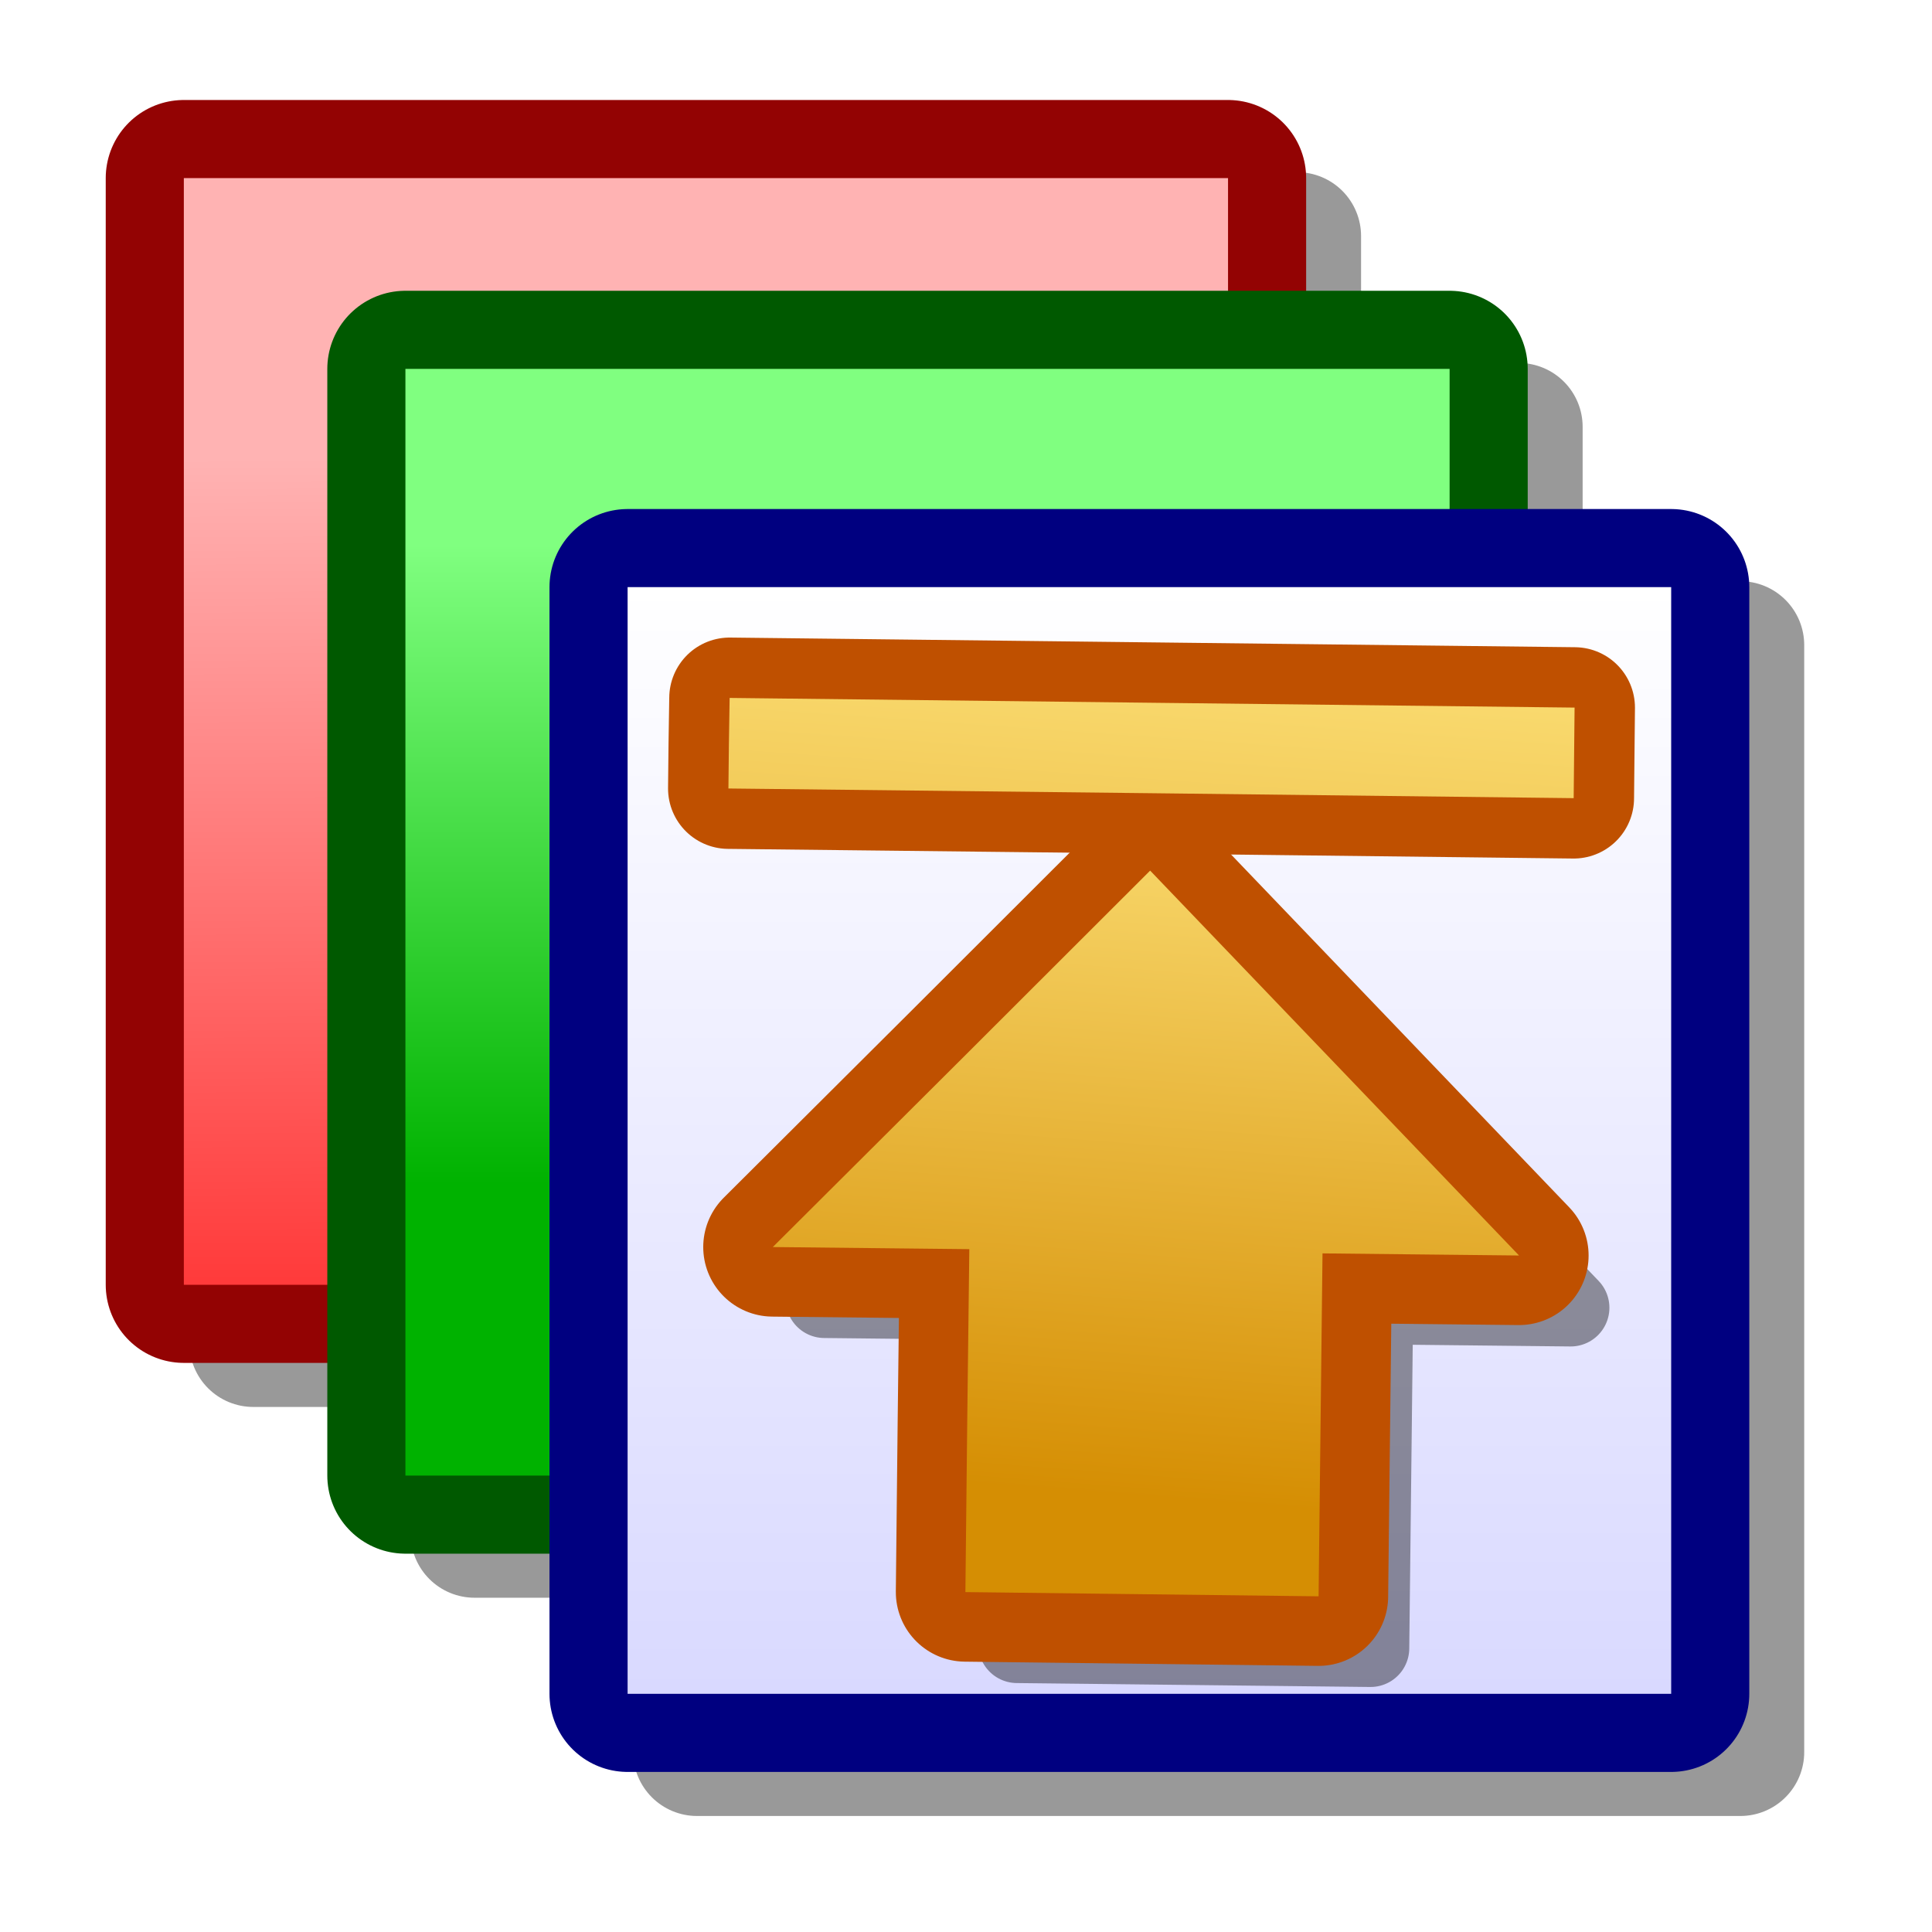
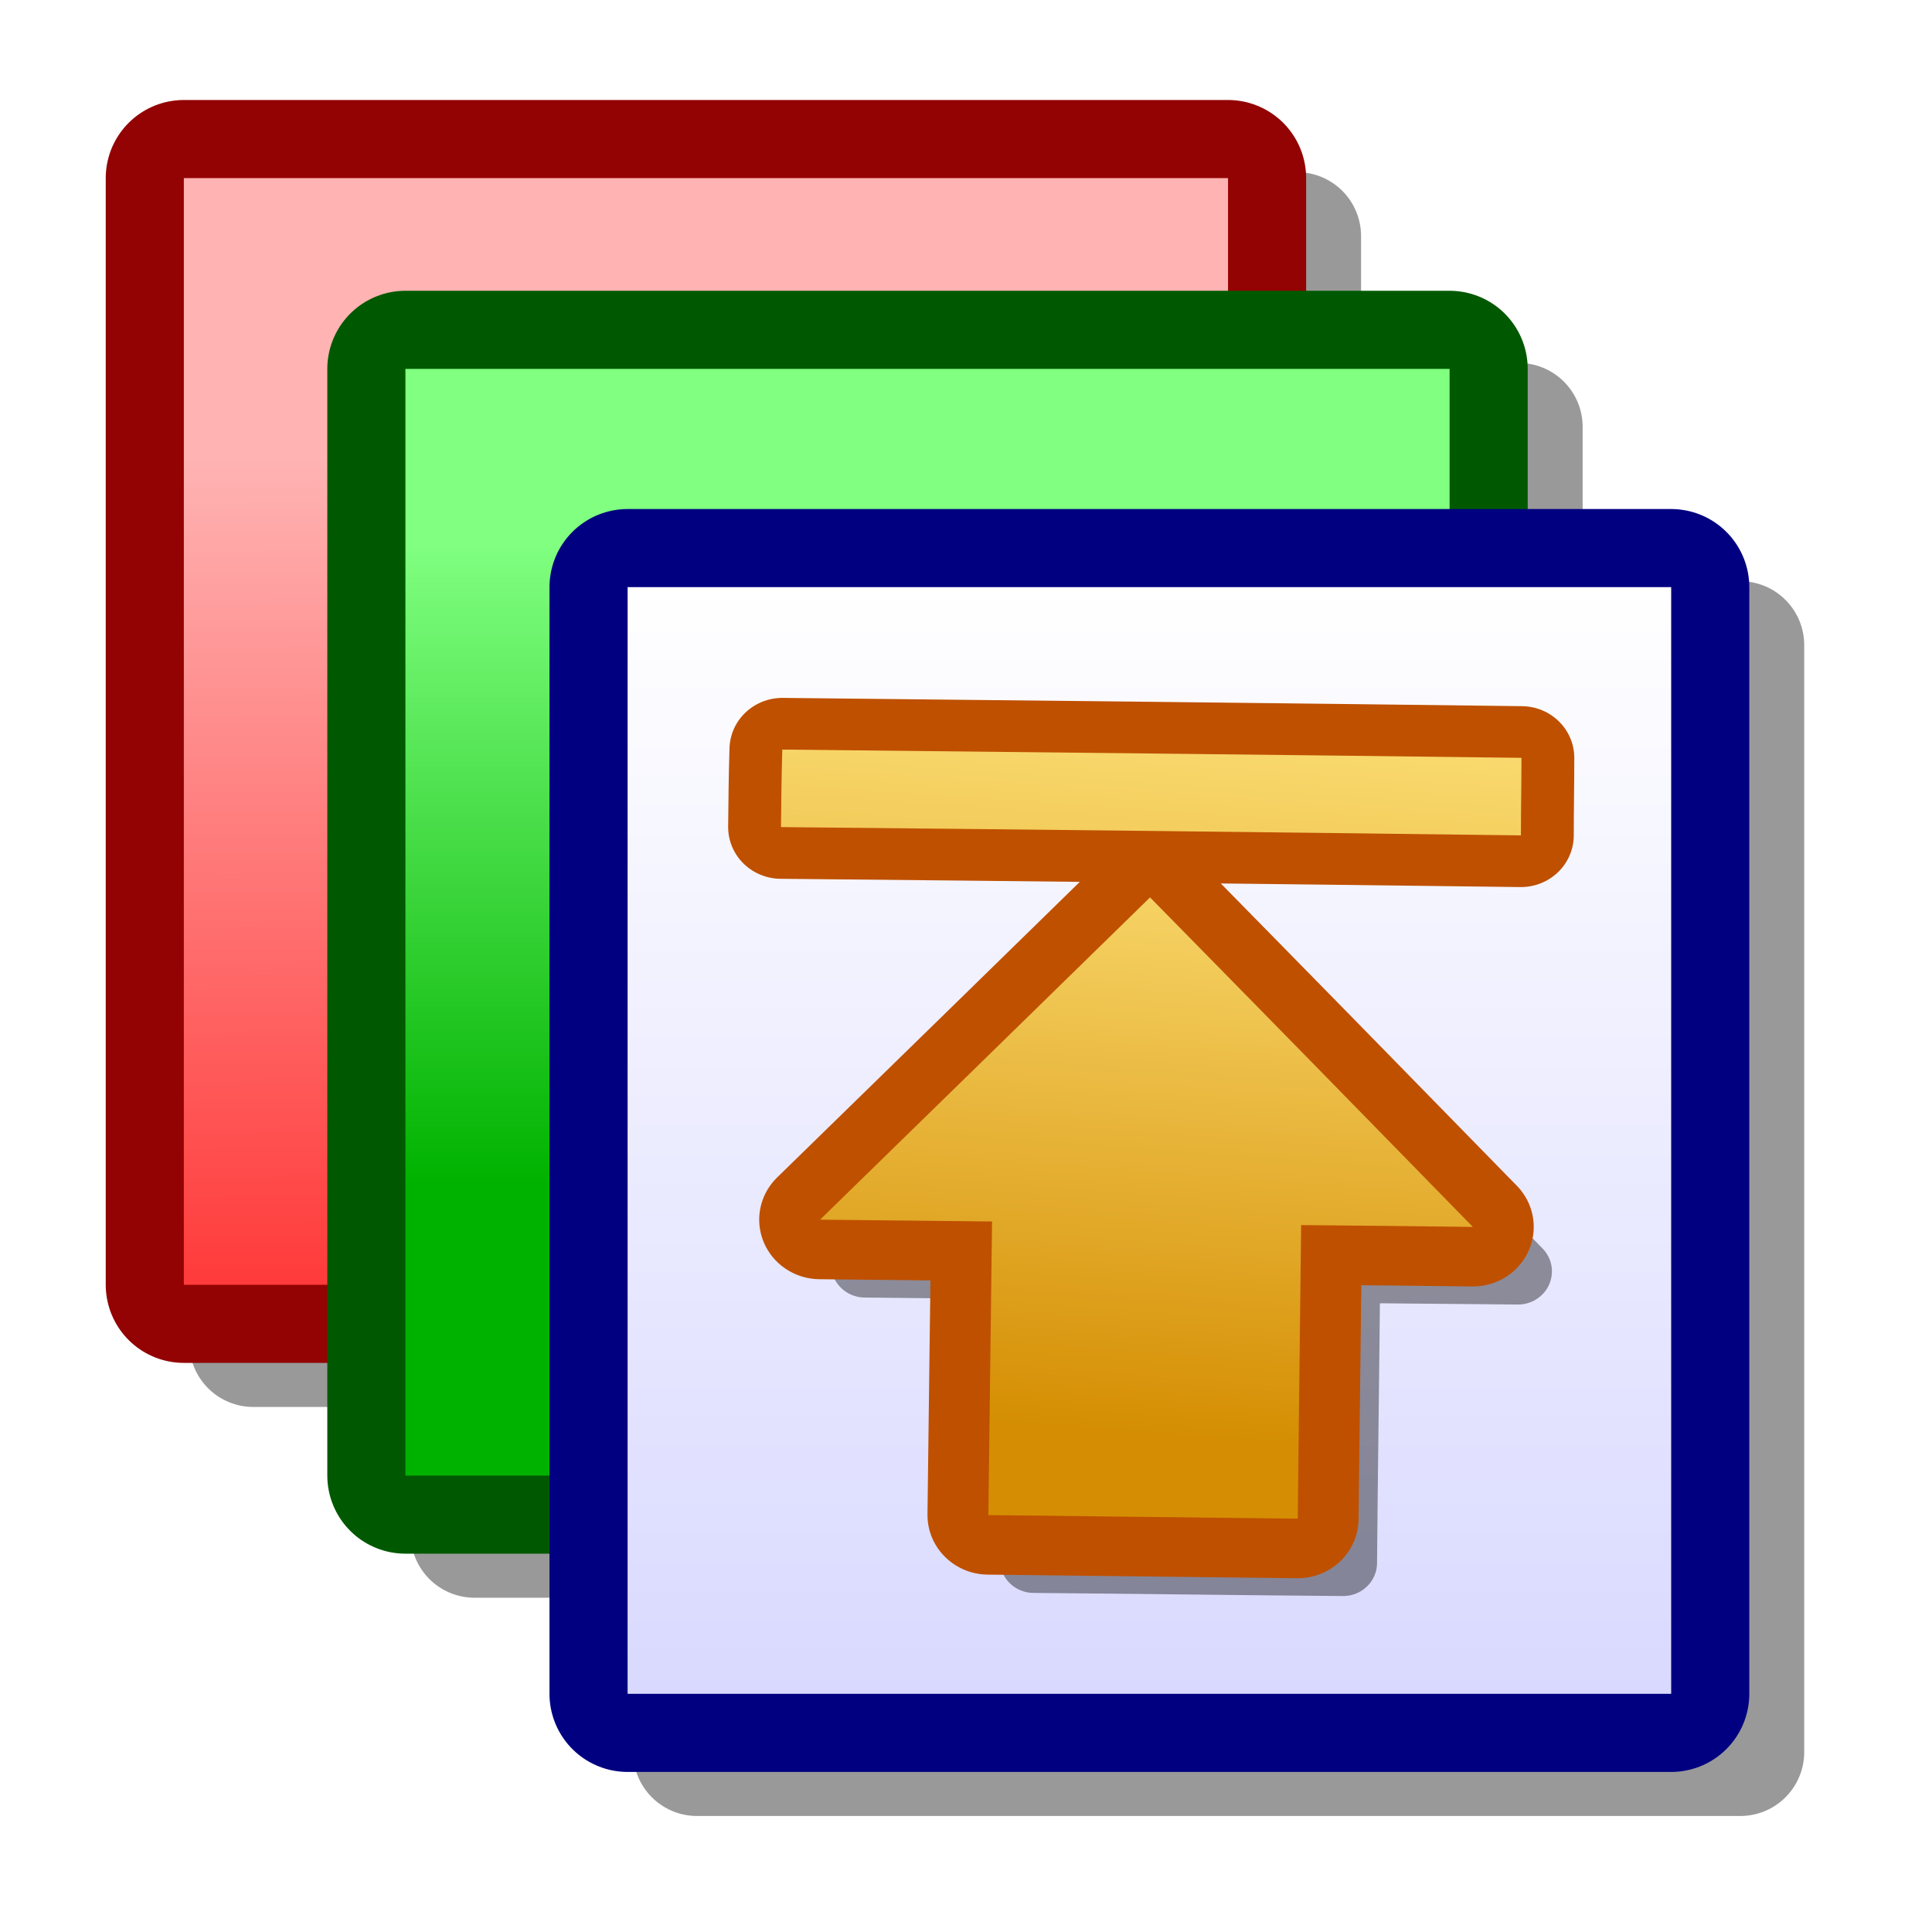
<svg xmlns="http://www.w3.org/2000/svg" version="1.1" width="64" height="64" color-interpolation="linearRGB">
  <g>
-     <path style="fill:none; stroke:#000000; stroke-opacity:0.4; stroke-width:4.234; stroke-linecap:round; stroke-linejoin:round" d="M8.39 7.82C19.93 7.82 31.45 7.82 42.97 7.82C42.97 20.04 42.97 32.27 42.97 44.49C31.45 44.49 19.93 44.49 8.39 44.49C8.39 32.27 8.39 20.04 8.39 7.82V7.82V7.82V7.82V7.82V7.82V7.82V7.82V7.82z" />
-     <path style="fill:none; stroke:#930303; stroke-width:5.175; stroke-linecap:round; stroke-linejoin:round" d="M6.09 5.9C17.62 5.9 29.13 5.9 40.68 5.9C40.68 18.12 40.68 30.34 40.68 42.56C29.13 42.56 17.62 42.56 6.09 42.56C6.09 30.34 6.09 18.12 6.09 5.9V5.9V5.9V5.9V5.9V5.9V5.9V5.9V5.9z" />
+     <path style="fill:none; stroke:#000000; stroke-opacity:0.4; stroke-width:4.234; stroke-linecap:round; stroke-linejoin:round" d="M8.39 7.82C19.93 7.82 31.45 7.82 42.97 7.82C42.97 20.04 42.97 32.27 42.97 44.49C31.45 44.49 19.93 44.49 8.39 44.49C8.39 32.27 8.39 20.04 8.39 7.82V7.82V7.82V7.82V7.82V7.82V7.82V7.82V7.82V7.82V7.82z" />
+     <path style="fill:none; stroke:#930303; stroke-width:5.175; stroke-linecap:round; stroke-linejoin:round" d="M6.09 5.9C17.62 5.9 29.12 5.9 40.68 5.9C40.68 18.12 40.68 30.34 40.68 42.56C29.12 42.56 17.62 42.56 6.09 42.56C6.09 30.34 6.09 18.12 6.09 5.9V5.9V5.9V5.9V5.9V5.9V5.9V5.9V5.9V5.9V5.9z" />
    <linearGradient id="gradient0" gradientUnits="userSpaceOnUse" x1="78.99" y1="14.85" x2="79.17" y2="54.14">
      <stop offset="0" stop-color="#ffb3b3" />
      <stop offset="1" stop-color="#ff0606" />
    </linearGradient>
-     <path style="fill:url(#gradient0)" d="M6.09 5.9C17.62 5.9 29.13 5.9 40.68 5.9C40.68 18.12 40.68 30.34 40.68 42.56C29.13 42.56 17.62 42.56 6.09 42.56C6.09 30.34 6.09 18.12 6.09 5.9V5.9V5.9V5.9V5.9V5.9V5.9V5.9V5.9z" />
-     <path style="fill:none; stroke:#000000; stroke-opacity:0.4; stroke-width:4.234; stroke-linecap:round; stroke-linejoin:round" d="M15.72 14.14C27.27 14.14 38.79 14.14 50.31 14.14C50.31 26.37 50.31 38.59 50.31 50.81C38.79 50.81 27.27 50.81 15.72 50.81C15.72 38.59 15.72 26.37 15.72 14.14V14.14V14.14V14.14V14.14V14.14V14.14V14.14V14.14z" />
-     <path style="fill:none; stroke:#005900; stroke-width:5.175; stroke-linecap:round; stroke-linejoin:round" d="M13.43 12.22C24.95 12.22 36.49 12.22 48.02 12.22C48.02 24.45 48.02 36.65 48.02 48.88C36.49 48.88 24.95 48.88 13.43 48.88C13.43 36.65 13.43 24.45 13.43 12.22V12.22V12.22V12.22V12.22V12.22V12.22V12.22V12.22z" />
+     <path style="fill:url(#gradient0)" d="M6.09 5.9C17.62 5.9 29.12 5.9 40.68 5.9C40.68 18.12 40.68 30.34 40.68 42.56C29.12 42.56 17.62 42.56 6.09 42.56C6.09 30.34 6.09 18.12 6.09 5.9V5.9V5.9V5.9V5.9V5.9V5.9V5.9V5.9V5.9V5.9z" />
+     <path style="fill:none; stroke:#000000; stroke-opacity:0.4; stroke-width:4.234; stroke-linecap:round; stroke-linejoin:round" d="M15.72 14.14C27.27 14.14 38.79 14.14 50.31 14.14C50.31 26.37 50.31 38.59 50.31 50.81C38.79 50.81 27.27 50.81 15.72 50.81C15.72 38.59 15.72 26.37 15.72 14.14V14.14V14.14V14.14V14.14V14.14V14.14V14.14V14.14V14.14V14.14z" />
+     <path style="fill:none; stroke:#005900; stroke-width:5.175; stroke-linecap:round; stroke-linejoin:round" d="M13.43 12.22C24.95 12.22 36.49 12.22 48.02 12.22C48.02 24.45 48.02 36.65 48.02 48.88C36.49 48.88 24.95 48.88 13.43 48.88C13.43 36.65 13.43 24.45 13.43 12.22V12.22V12.22V12.22V12.22V12.22V12.22V12.22V12.22V12.22V12.22z" />
    <linearGradient id="gradient1" gradientUnits="userSpaceOnUse" x1="149.44" y1="18.03" x2="149.44" y2="39.24">
      <stop offset="0" stop-color="#80ff80" />
      <stop offset="1" stop-color="#00b200" />
    </linearGradient>
-     <path style="fill:url(#gradient1)" d="M13.43 12.22C24.95 12.22 36.49 12.22 48.02 12.22C48.02 24.45 48.02 36.65 48.02 48.88C36.49 48.88 24.95 48.88 13.43 48.88C13.43 36.65 13.43 24.45 13.43 12.22V12.22V12.22V12.22V12.22V12.22V12.22V12.22V12.22z" />
-     <path style="fill:none; stroke:#000000; stroke-opacity:0.4; stroke-width:4.234; stroke-linecap:round; stroke-linejoin:round" d="M23.09 21.37C34.61 21.37 46.13 21.37 57.65 21.37C57.65 33.59 57.65 45.81 57.65 58.04C46.13 58.04 34.61 58.04 23.09 58.04C23.09 45.81 23.09 33.59 23.09 21.37V21.37V21.37V21.37V21.37V21.37V21.37V21.37V21.37z" />
-     <path style="fill:none; stroke:#000080; stroke-width:5.175; stroke-linecap:round; stroke-linejoin:round" d="M20.79 19.45C32.31 19.45 43.84 19.45 55.36 19.45C55.36 31.67 55.36 43.88 55.36 56.11C43.84 56.11 32.31 56.11 20.79 56.11C20.79 43.88 20.79 31.67 20.79 19.45V19.45V19.45V19.45V19.45V19.45V19.45V19.45V19.45z" />
+     <path style="fill:url(#gradient1)" d="M13.43 12.22C24.95 12.22 36.49 12.22 48.02 12.22C48.02 24.45 48.02 36.65 48.02 48.88C36.49 48.88 24.95 48.88 13.43 48.88C13.43 36.65 13.43 24.45 13.43 12.22V12.22V12.22V12.22V12.22V12.22V12.22V12.22V12.22V12.22V12.22z" />
+     <path style="fill:none; stroke:#000000; stroke-opacity:0.4; stroke-width:4.234; stroke-linecap:round; stroke-linejoin:round" d="M23.09 21.37C34.61 21.37 46.13 21.37 57.65 21.37C57.65 33.59 57.65 45.81 57.65 58.04C46.13 58.04 34.61 58.04 23.09 58.04C23.09 45.81 23.09 33.59 23.09 21.37V21.37V21.37V21.37V21.37V21.37V21.37V21.37V21.37V21.37V21.37z" />
+     <path style="fill:none; stroke:#000080; stroke-width:5.175; stroke-linecap:round; stroke-linejoin:round" d="M20.79 19.45C32.31 19.45 43.84 19.45 55.36 19.45C55.36 31.67 55.36 43.88 55.36 56.11C43.84 56.11 32.31 56.11 20.79 56.11C20.79 43.88 20.79 31.67 20.79 19.45V19.45V19.45V19.45V19.45V19.45V19.45V19.45V19.45V19.45V19.45z" />
    <linearGradient id="gradient2" gradientUnits="userSpaceOnUse" x1="156.8" y1="19.44" x2="156.8" y2="56.09">
      <stop offset="0" stop-color="#ffffff" />
      <stop offset="1" stop-color="#d9d9ff" />
    </linearGradient>
-     <path style="fill:url(#gradient2)" d="M20.79 19.45C32.31 19.45 43.84 19.45 55.36 19.45C55.36 31.67 55.36 43.88 55.36 56.11C43.84 56.11 32.31 56.11 20.79 56.11C20.79 43.88 20.79 31.67 20.79 19.45V19.45V19.45V19.45V19.45V19.45V19.45V19.45V19.45z" />
-     <path style="fill:none; stroke:#bf5000; stroke-width:4; stroke-linecap:round; stroke-linejoin:round" d="M52.13 26.44C52.14 25.44 52.15 24.44 52.16 23.44C42.83 23.33 33.5 23.23 24.17 23.12C24.15 24.12 24.14 25.12 24.13 26.12C33.46 26.22 42.8 26.33 52.13 26.44V26.44V26.44z" />
-     <linearGradient id="gradient3" gradientUnits="userSpaceOnUse" x1="13.58" y1="19.38" x2="11.65" y2="46.65">
+     <path style="fill:url(#gradient2)" d="M20.79 19.45C32.31 19.45 43.84 19.45 55.36 19.45C55.36 31.67 55.36 43.88 55.36 56.11C43.84 56.11 32.31 56.11 20.79 56.11C20.79 43.88 20.79 31.67 20.79 19.45V19.45V19.45V19.45V19.45V19.45V19.45V19.45V19.45V19.45V19.45z" />
+     <path style="fill:none; stroke:#bf5000; stroke-width:4; stroke-linecap:round; stroke-linejoin:round" d="M52.13 26.44C52.13 25.44 52.15 24.44 52.15 23.44C42.83 23.32 33.5 23.22 24.17 23.12C24.14 24.12 24.13 25.12 24.12 26.12C33.45 26.21 42.79 26.32 52.13 26.44V26.44V26.44V26.44V26.44z" transform="matrix(0.8751,0,0,0.8561,4.7637,5.0377)" />
+     <linearGradient id="gradient3" gradientUnits="userSpaceOnUse" x1="13.57" y1="19.37" x2="11.64" y2="46.65">
      <stop offset="0" stop-color="#fbdd73" />
      <stop offset="1" stop-color="#d58e03" />
    </linearGradient>
-     <path style="fill:url(#gradient3)" d="M52.13 26.44C52.14 25.44 52.15 24.44 52.16 23.44C42.83 23.33 33.5 23.23 24.17 23.12C24.15 24.12 24.14 25.12 24.13 26.12C33.46 26.22 42.8 26.33 52.13 26.44V26.44V26.44z" />
-     <path style="fill:none; stroke:#000000; stroke-opacity:0.4; stroke-width:2.567; stroke-linecap:round; stroke-linejoin:round" d="M36.82 27.57C40.88 31.81 44.96 36.07 49.03 40.32C46.86 40.3 44.69 40.27 42.53 40.25C42.49 44.03 42.44 47.81 42.4 51.6C38.49 51.56 34.59 51.51 30.69 51.47C30.73 47.68 30.77 43.89 30.82 40.11C28.65 40.09 26.48 40.06 24.31 40.04C28.48 35.88 32.65 31.72 36.82 27.57V27.57V27.57V27.57V27.57V27.57V27.57z" transform="matrix(1,0,0,1,3,3)" />
-     <path style="fill:none; stroke:#bf5000; stroke-width:4.609; stroke-linecap:round; stroke-linejoin:round" d="M38.1 28.84C42.18 33.09 46.25 37.35 50.32 41.59C48.14 41.57 45.98 41.54 43.81 41.52C43.77 45.3 43.72 49.09 43.68 52.88C39.78 52.83 35.87 52.79 31.98 52.74C32.02 48.96 32.06 45.17 32.11 41.38C29.94 41.36 27.77 41.33 25.6 41.31C29.77 37.16 33.94 33 38.1 28.84V28.84V28.84V28.84V28.84V28.84V28.84z" />
-     <linearGradient id="gradient4" gradientUnits="userSpaceOnUse" x1="13.85" y1="23.72" x2="12.01" y2="47.63">
+     <path style="fill:url(#gradient3)" d="M52.13 26.44C52.13 25.44 52.15 24.44 52.15 23.44C42.83 23.32 33.5 23.22 24.17 23.12C24.14 24.12 24.13 25.12 24.12 26.12C33.45 26.21 42.79 26.32 52.13 26.44V26.44V26.44V26.44V26.44z" transform="matrix(0.8751,0,0,0.8561,4.7637,5.0377)" />
+     <path style="fill:none; stroke:#000000; stroke-opacity:0.4; stroke-width:2.567; stroke-linecap:round; stroke-linejoin:round" d="M39.81 30.56C43.88 34.8 47.95 39.06 52.02 43.31C49.86 43.29 47.68 43.27 45.52 43.25C45.49 47.02 45.43 50.81 45.4 54.59C41.49 54.56 37.59 54.5 33.69 54.47C33.72 50.68 33.77 46.88 33.81 43.11C31.64 43.09 29.47 43.06 27.3 43.04C31.47 38.88 35.65 34.72 39.81 30.56V30.56V30.56V30.56V30.56V30.56V30.56V30.56V30.56z" transform="matrix(0.8751,0,0,0.8561,4.7637,5.0377)" />
+     <path style="fill:none; stroke:#bf5000; stroke-width:4.609; stroke-linecap:round; stroke-linejoin:round" d="M38.09 28.84C42.18 33.09 46.25 37.34 50.31 41.59C48.13 41.56 45.97 41.54 43.81 41.52C43.77 45.29 43.72 49.09 43.68 52.88C39.77 52.83 35.86 52.79 31.97 52.74C32.02 48.95 32.06 45.16 32.11 41.38C29.94 41.36 27.77 41.33 25.6 41.31C29.77 37.15 33.93 33 38.09 28.84V28.84V28.84V28.84V28.84V28.84V28.84V28.84V28.84z" transform="matrix(0.8751,0,0,0.8561,4.7637,5.0377)" />
+     <linearGradient id="gradient4" gradientUnits="userSpaceOnUse" x1="13.85" y1="23.71" x2="12.01" y2="47.63">
      <stop offset="0" stop-color="#fbdd73" />
      <stop offset="1" stop-color="#d58e03" />
    </linearGradient>
-     <path style="fill:url(#gradient4)" d="M38.1 28.84C42.18 33.09 46.25 37.35 50.32 41.59C48.14 41.57 45.98 41.54 43.81 41.52C43.77 45.3 43.72 49.09 43.68 52.88C39.78 52.83 35.87 52.79 31.98 52.74C32.02 48.96 32.06 45.17 32.11 41.38C29.94 41.36 27.77 41.33 25.6 41.31C29.77 37.16 33.94 33 38.1 28.84V28.84V28.84V28.84V28.84V28.84V28.84z" />
+     <path style="fill:url(#gradient4)" d="M38.09 28.84C42.18 33.09 46.25 37.34 50.31 41.59C48.13 41.56 45.97 41.54 43.81 41.52C43.77 45.29 43.72 49.09 43.68 52.88C39.77 52.83 35.86 52.79 31.97 52.74C32.02 48.95 32.06 45.16 32.11 41.38C29.94 41.36 27.77 41.33 25.6 41.31C29.77 37.15 33.93 33 38.09 28.84V28.84V28.84V28.84V28.84V28.84V28.84V28.84V28.84z" transform="matrix(0.8751,0,0,0.8561,4.7637,5.0377)" />
  </g>
</svg>
